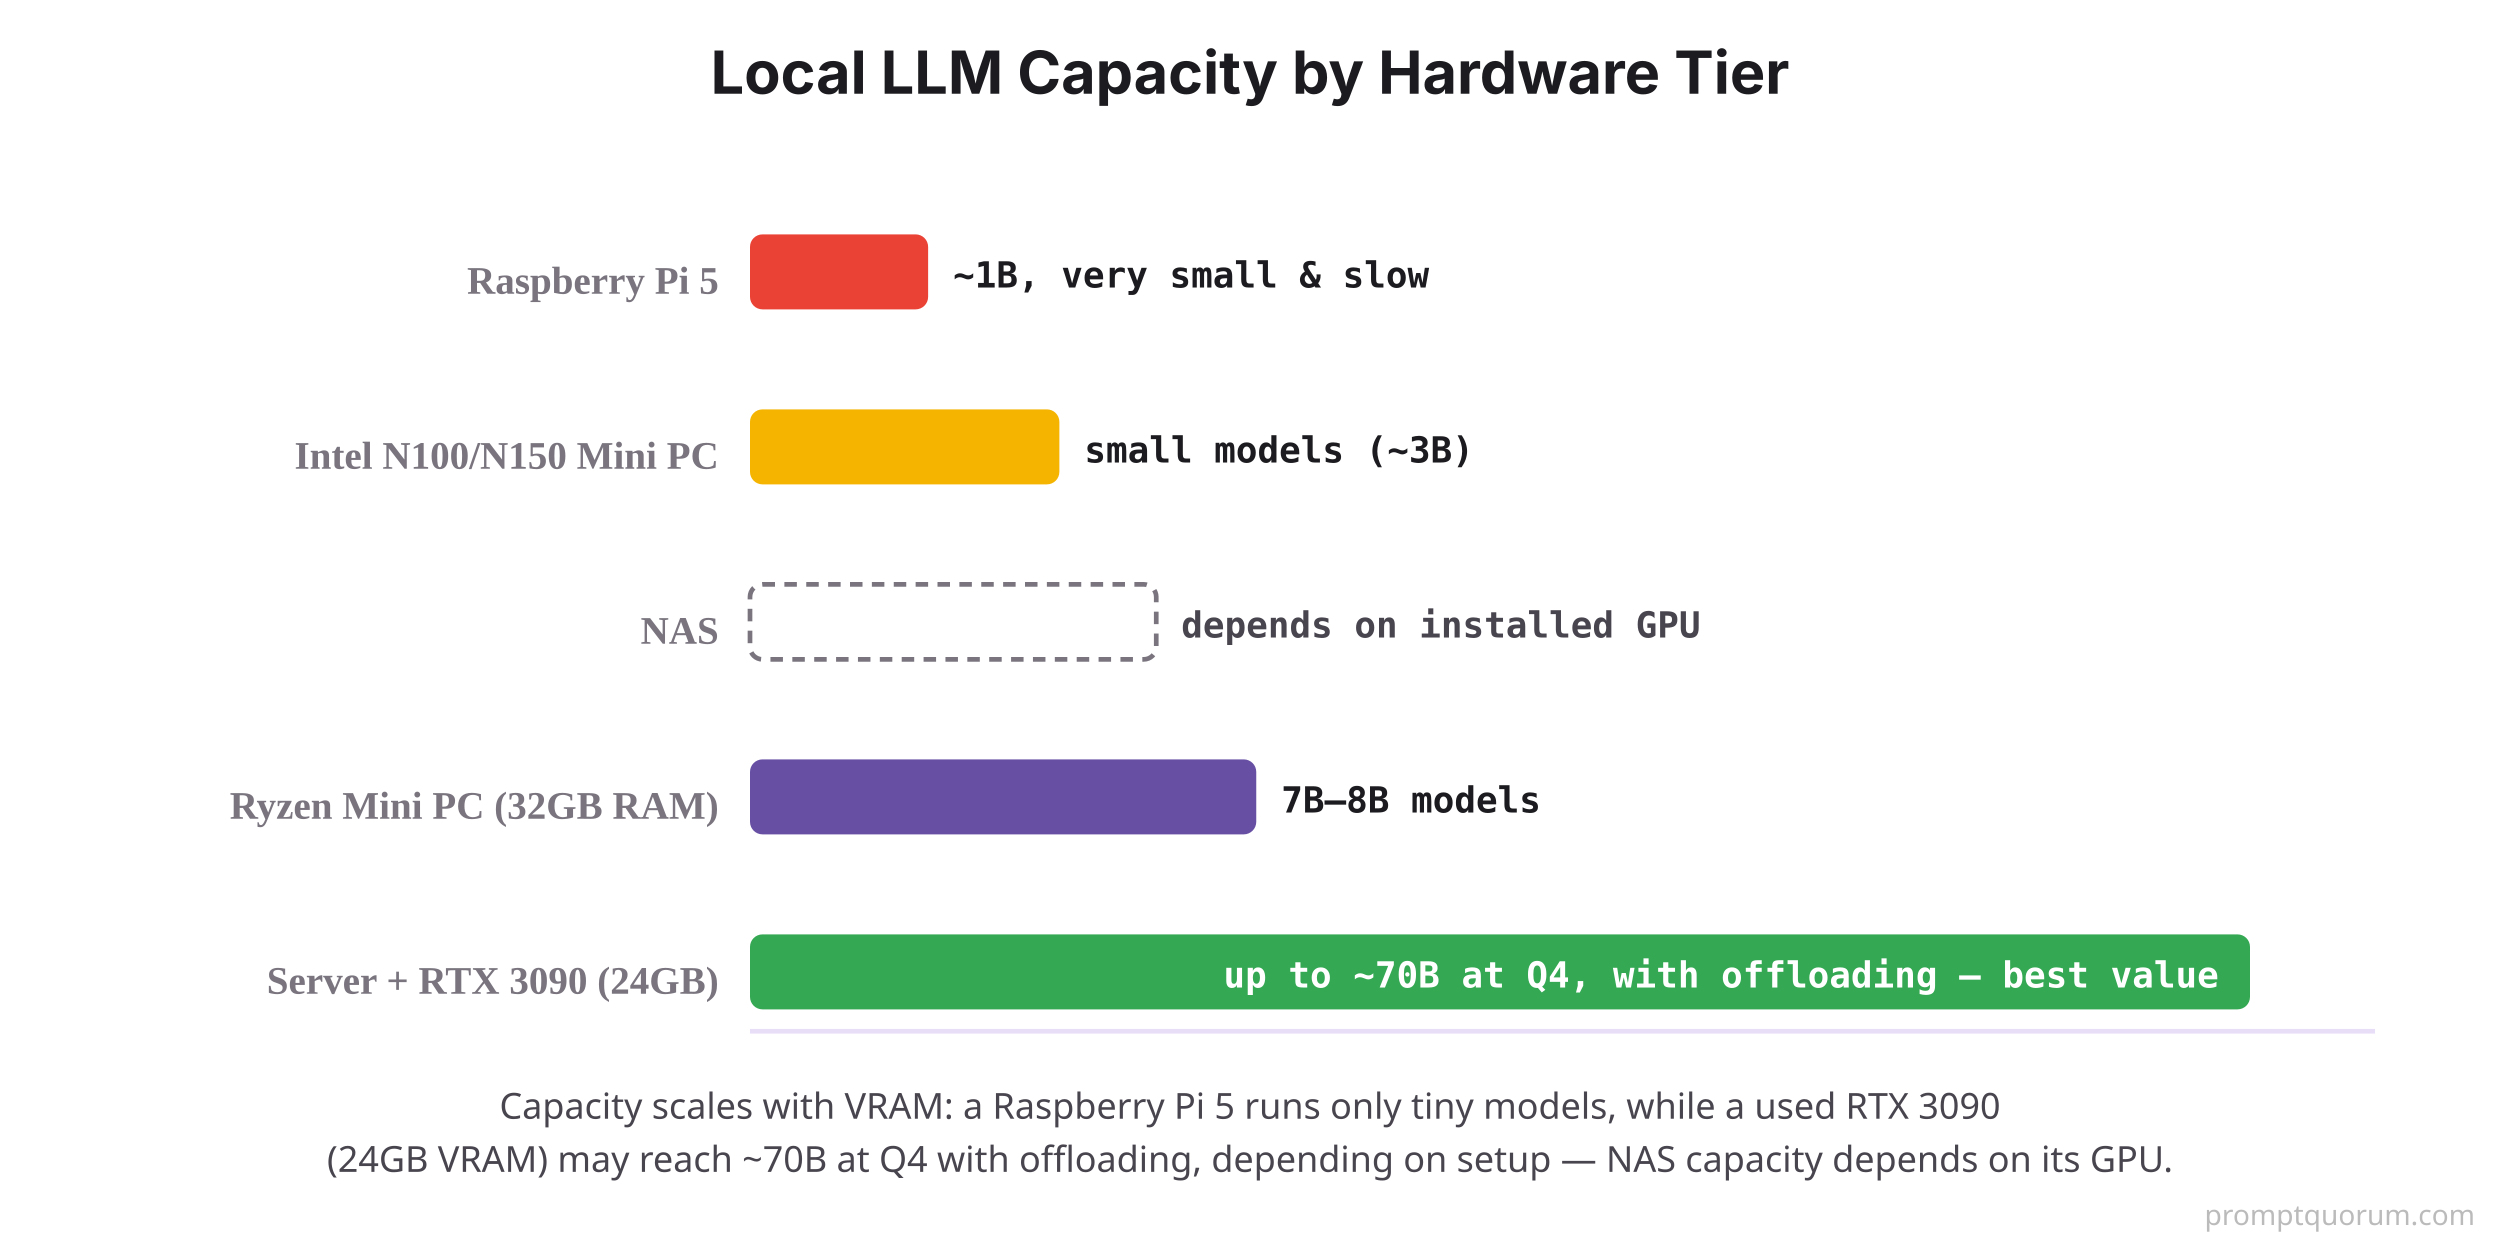
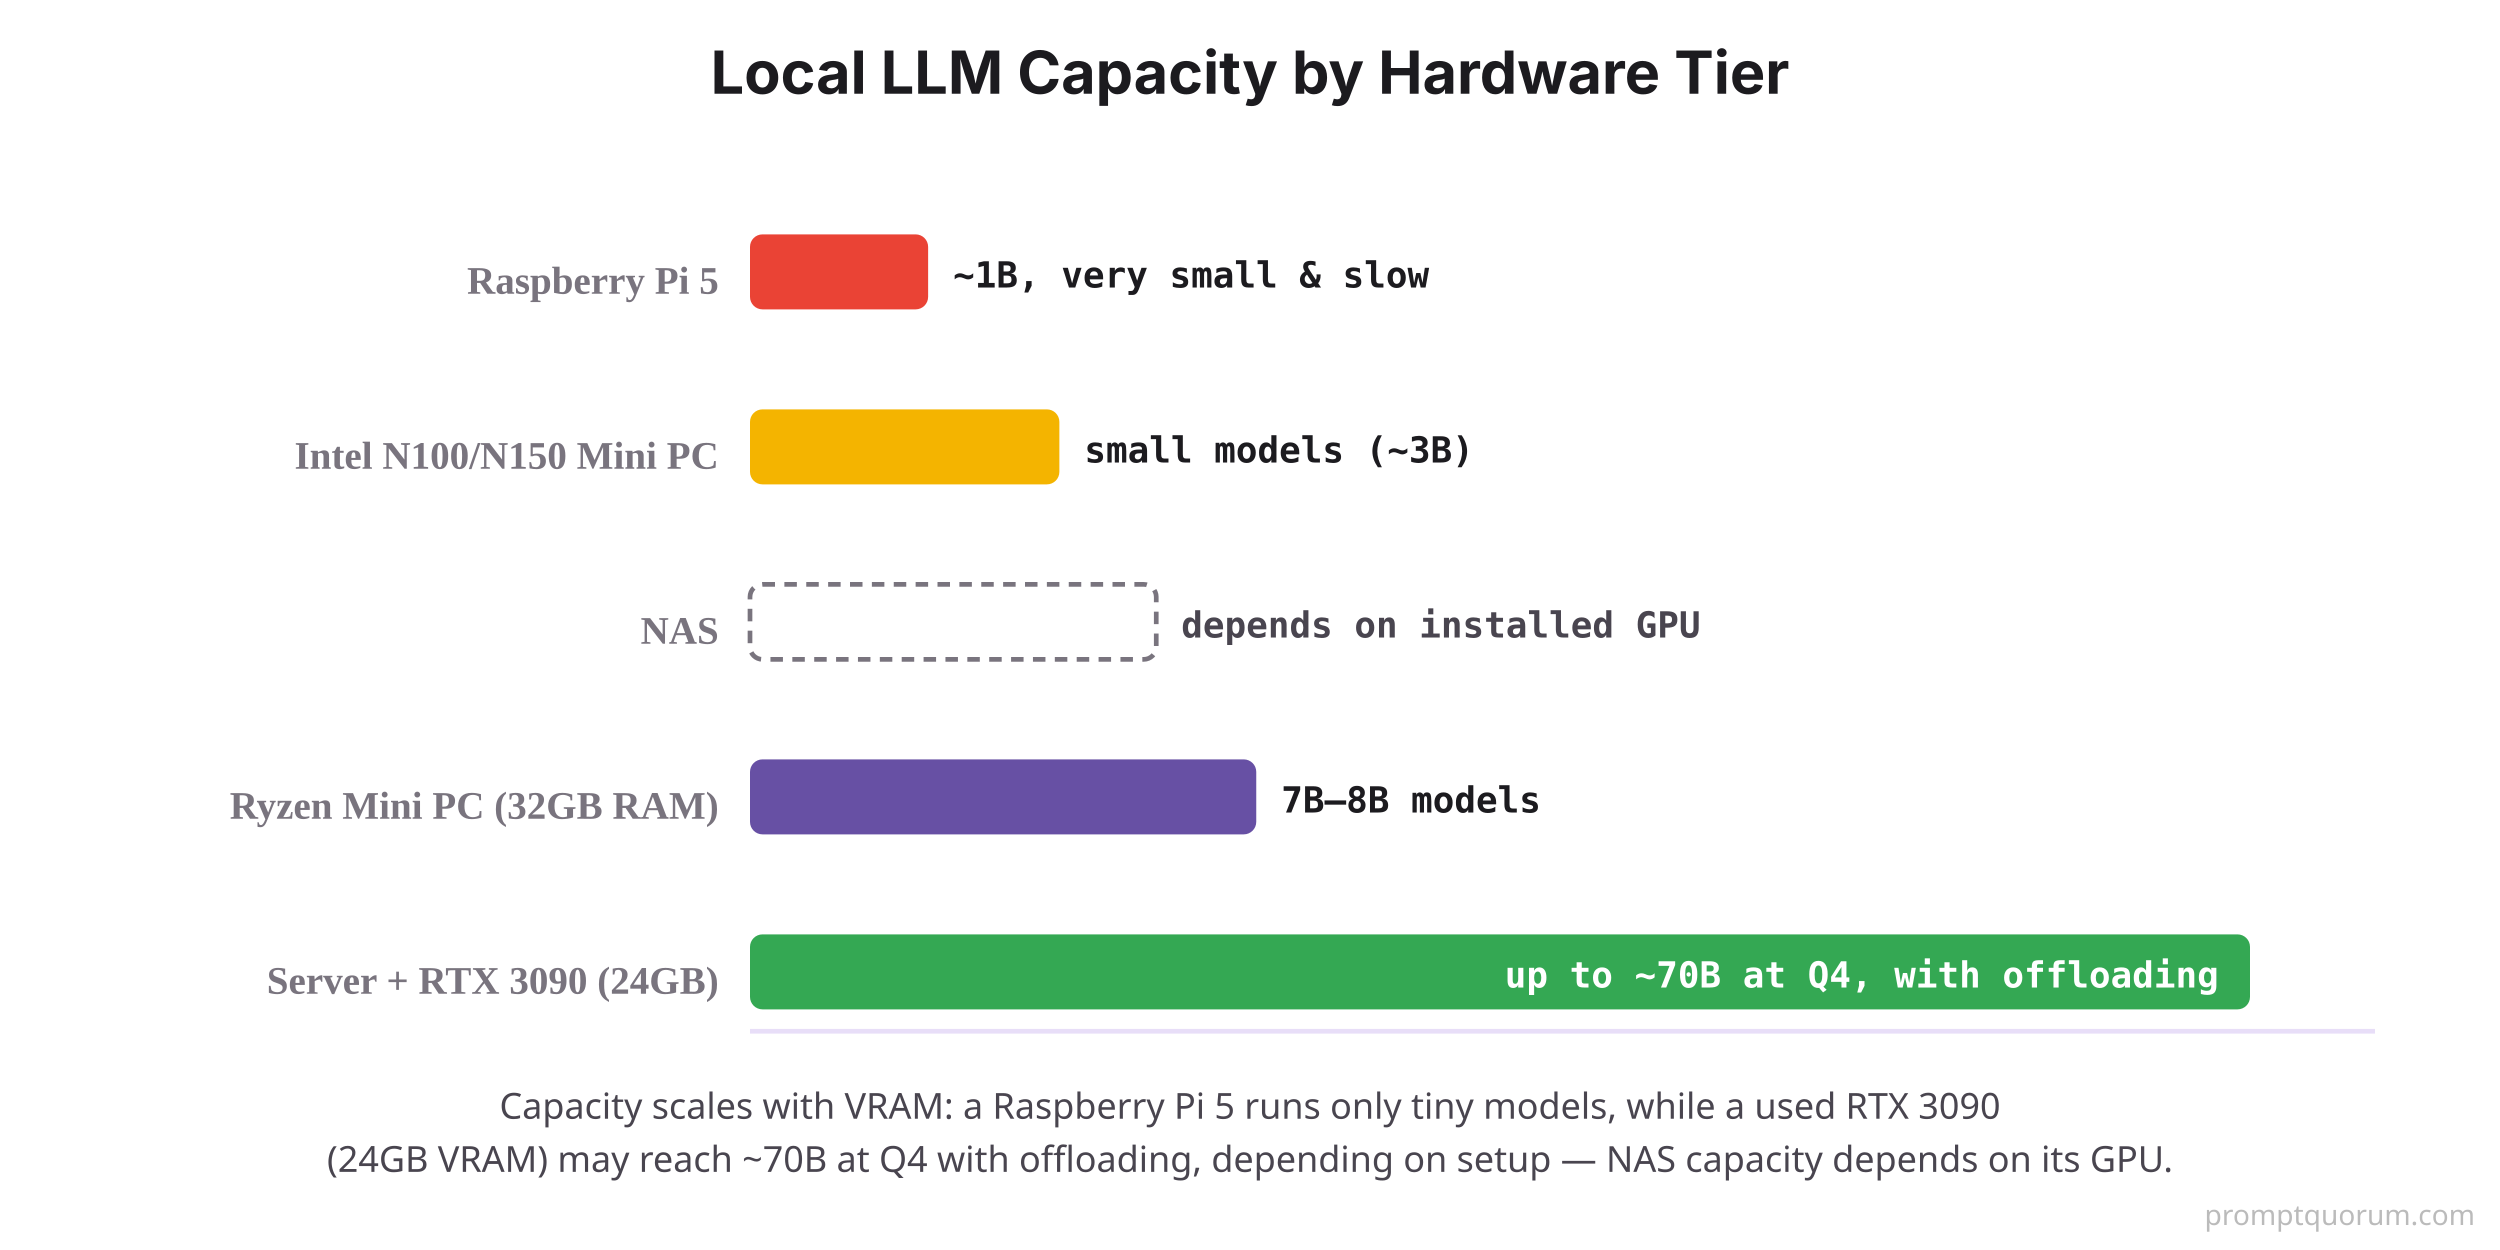
<svg xmlns="http://www.w3.org/2000/svg" viewBox="0 0 800 400">
  <rect width="800" height="400" fill="#FFFFFF" />
  <text x="400" y="30" font-family="system-ui, -apple-system, sans-serif" font-size="19" font-weight="700" fill="#1C1B1F" text-anchor="middle">Local LLM Capacity by Hardware Tier</text>
  <line x1="240" y1="330" x2="760" y2="330" stroke="#E8DEF8" stroke-width="1.5" />
  <text x="230" y="94" font-size="12.5" font-weight="700" fill="#79747E" text-anchor="end">Raspberry Pi 5</text>
  <rect x="240" y="75" width="57" height="24" fill="#EA4335" rx="4" />
  <text x="305" y="92" font-family="'SF Mono', Monaco, monospace" font-size="11.5" font-weight="700" fill="#1C1B1F">~1B, very small &amp; slow</text>
  <text x="230" y="150" font-size="12.5" font-weight="700" fill="#79747E" text-anchor="end">Intel N100/N150 Mini PC</text>
  <rect x="240" y="131" width="99" height="24" fill="#F4B400" rx="4" />
  <text x="347" y="148" font-family="'SF Mono', Monaco, monospace" font-size="11.5" font-weight="700" fill="#1C1B1F">small models (~3B)</text>
  <text x="230" y="206" font-size="12.5" font-weight="700" fill="#79747E" text-anchor="end">NAS</text>
  <rect x="240" y="187" width="130" height="24" fill="none" stroke="#79747E" stroke-width="1.5" stroke-dasharray="4 3" rx="4" />
  <text x="378" y="204" font-family="'SF Mono', Monaco, monospace" font-size="11.5" font-weight="700" fill="#49454F">depends on installed GPU</text>
  <text x="230" y="262" font-size="12.5" font-weight="700" fill="#79747E" text-anchor="end">Ryzen Mini PC (32GB RAM)</text>
  <rect x="240" y="243" width="162" height="24" fill="#6750A4" rx="4" />
  <text x="410" y="260" font-family="'SF Mono', Monaco, monospace" font-size="11.5" font-weight="700" fill="#1C1B1F">7B–8B models</text>
  <text x="230" y="318" font-size="12.5" font-weight="700" fill="#79747E" text-anchor="end">Server + RTX 3090 (24GB)</text>
  <rect x="240" y="299" width="480" height="24" fill="#34A853" rx="4" />
-   <text x="710" y="316" font-family="'SF Mono', Monaco, monospace" font-size="11.5" font-weight="700" fill="#FFFFFF" text-anchor="end">up to ~70B at Q4, with offloading — best value</text>
+   <text x="710" y="316" font-family="'SF Mono', Monaco, monospace" font-size="11.5" font-weight="700" fill="#FFFFFF" text-anchor="end">up to ~70B at Q4, with offloading</text>
  <text x="400" y="358" font-family="system-ui, sans-serif" font-size="11.5" fill="#49454F" text-anchor="middle">Capacity scales with VRAM: a Raspberry Pi 5 runs only tiny models, while a used RTX 3090</text>
  <text x="400" y="375" font-family="system-ui, sans-serif" font-size="11.5" fill="#49454F" text-anchor="middle">(24GB VRAM) may reach ~70B at Q4 with offloading, depending on setup — NAS capacity depends on its GPU.</text>
  <text x="792" y="392" font-family="system-ui,sans-serif" font-size="9" fill="#BBBBBB" text-anchor="end">promptquorum.com</text>
</svg>
